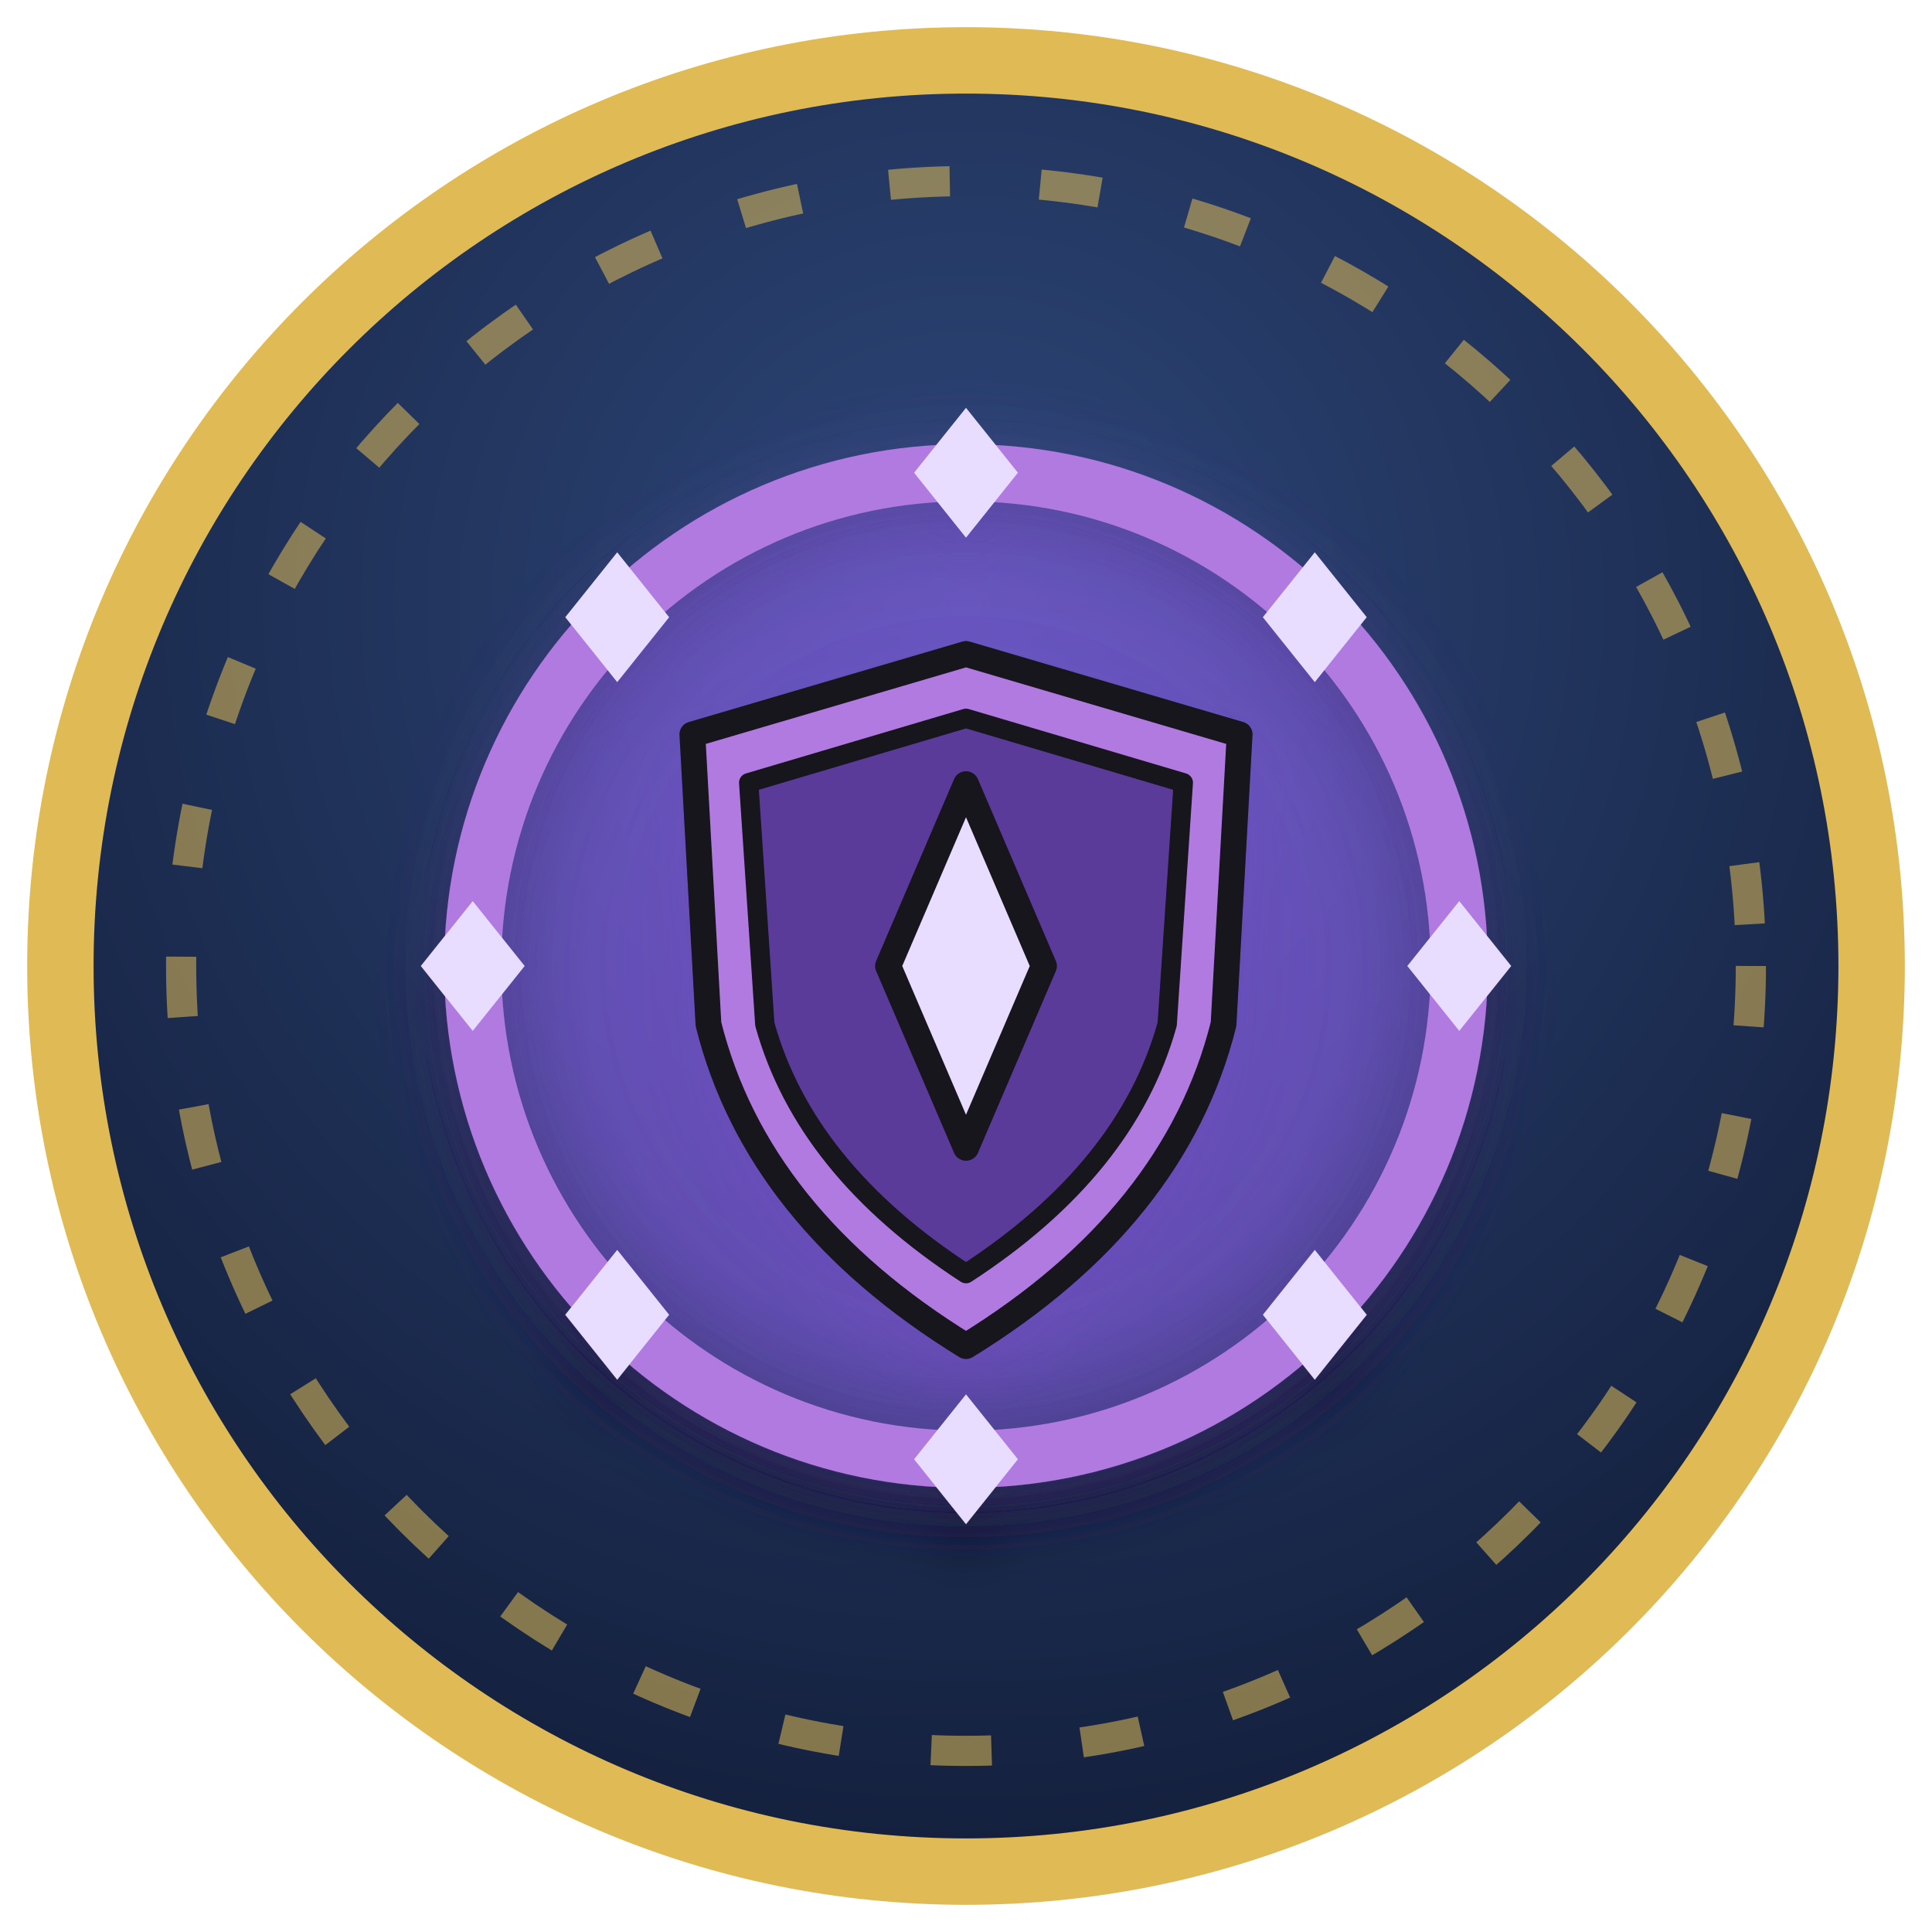
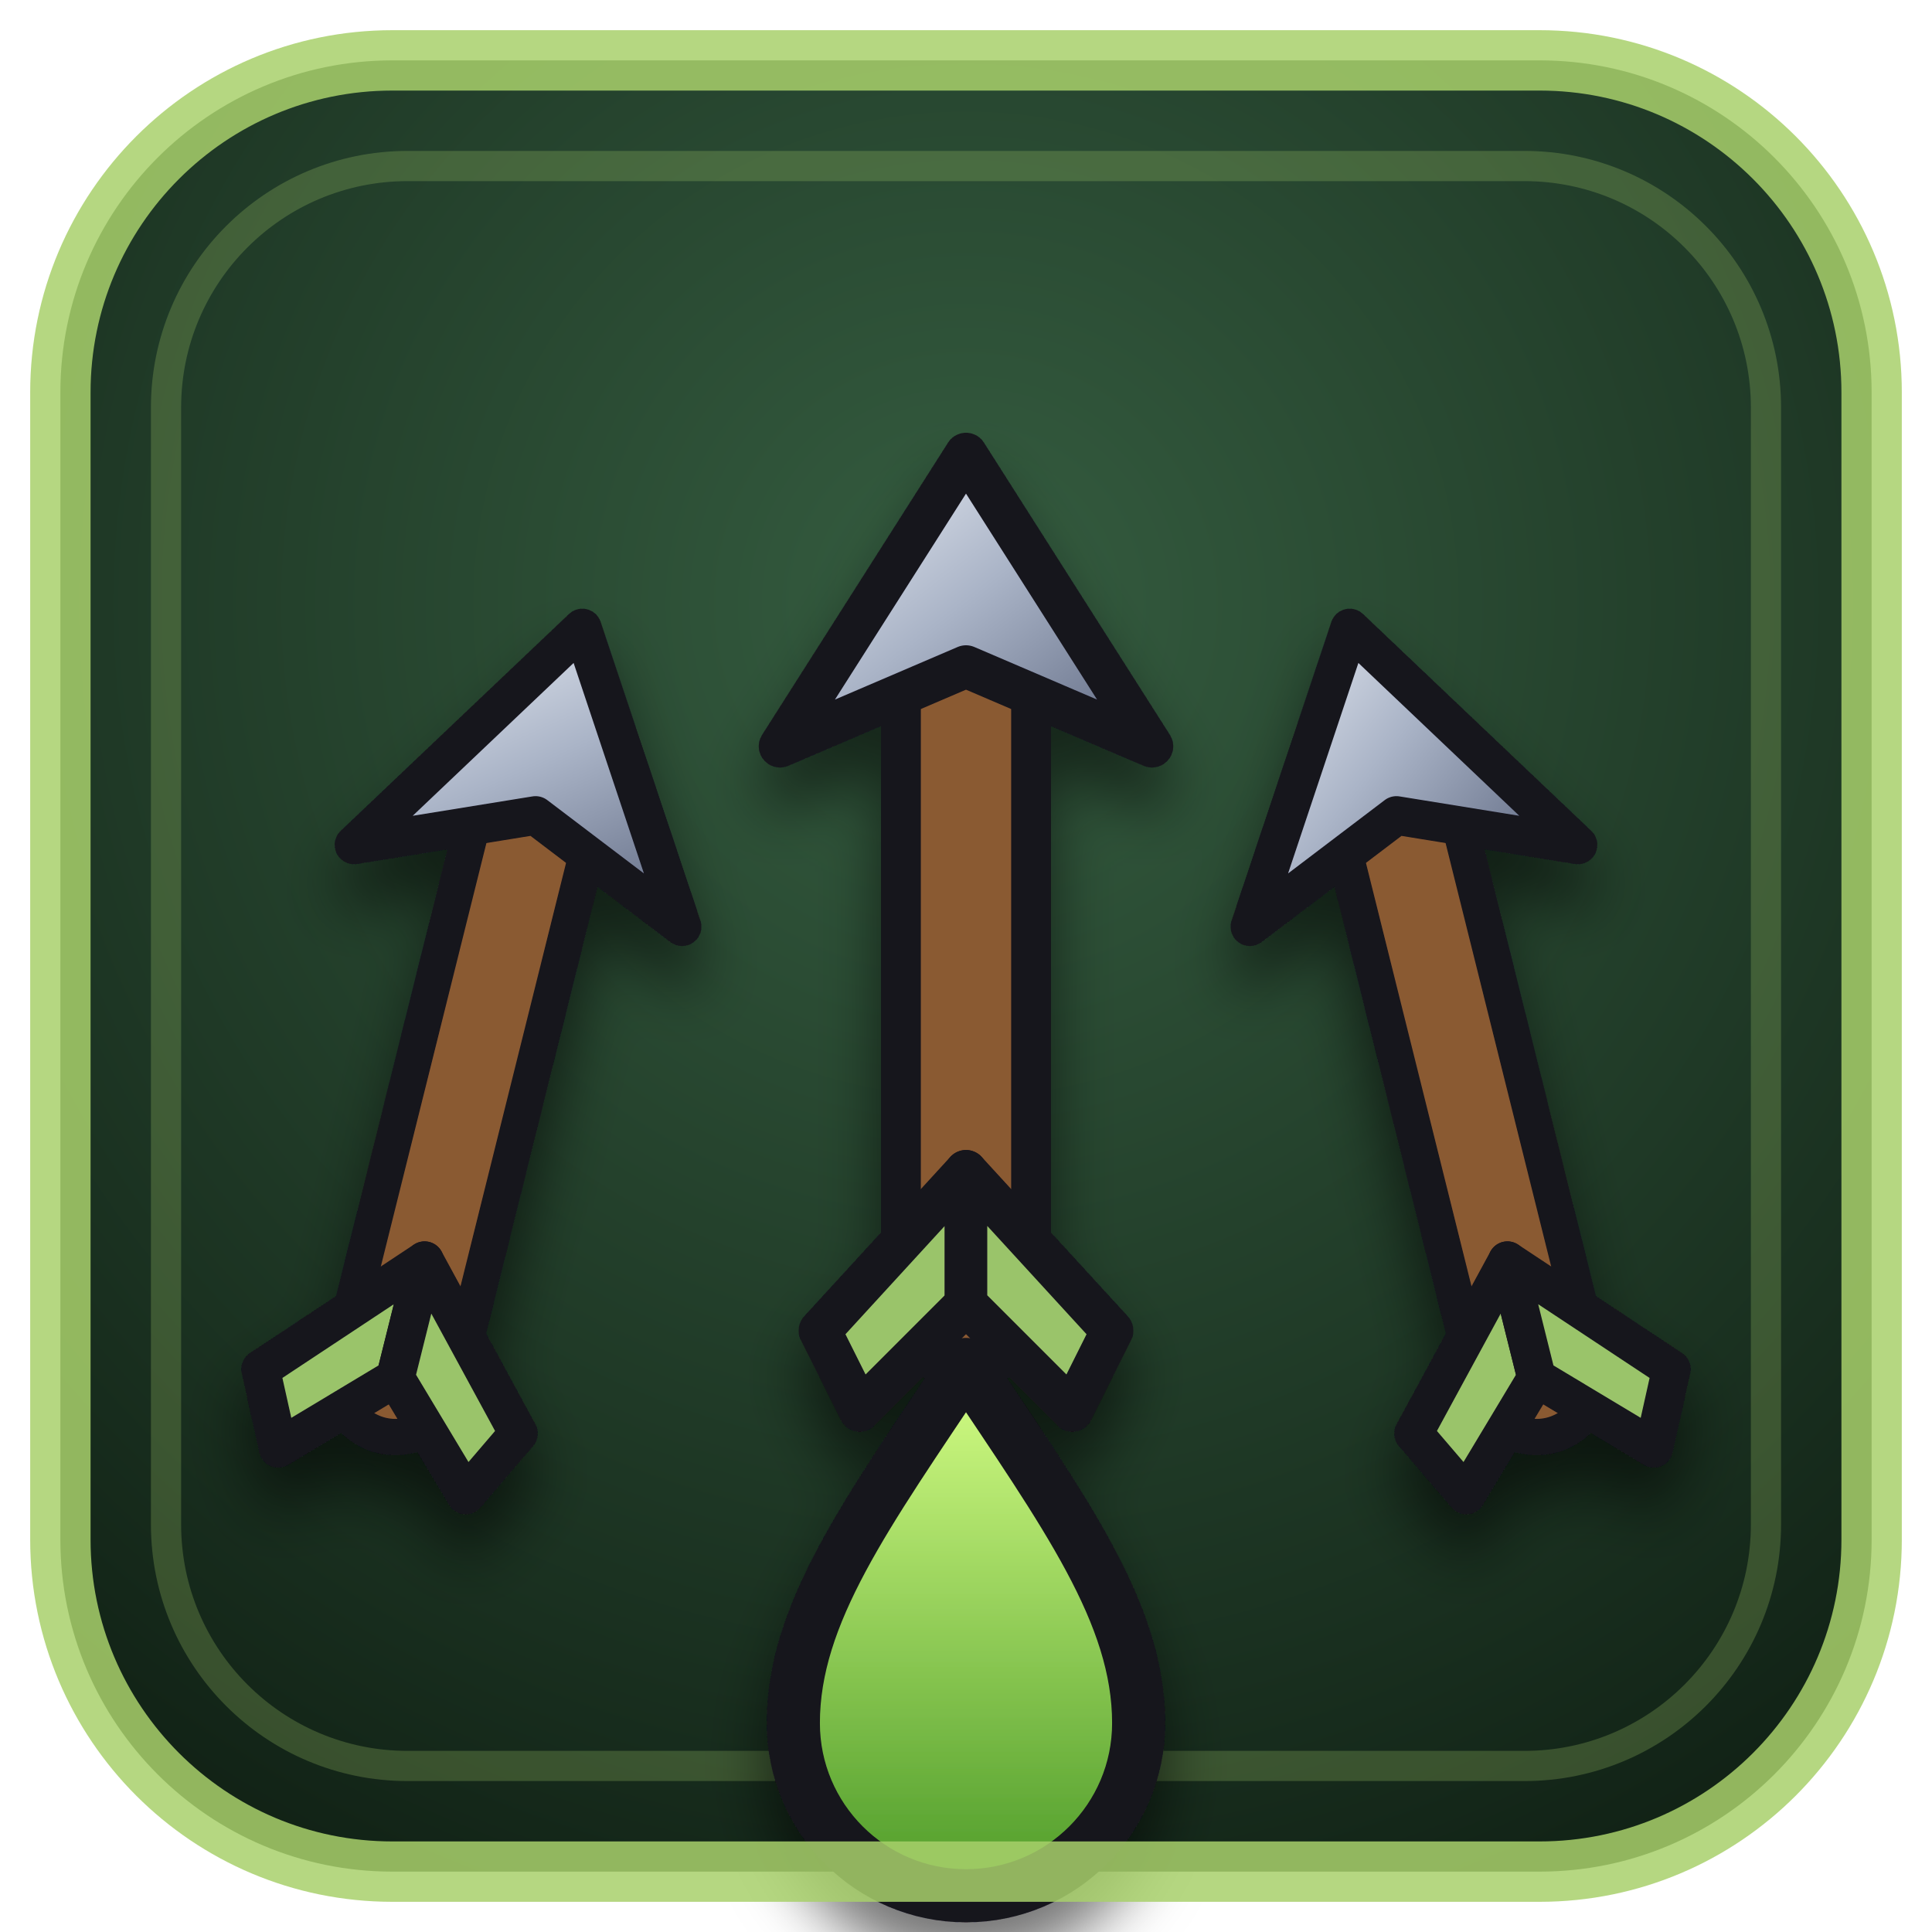
<svg xmlns="http://www.w3.org/2000/svg" viewBox="0 0 64 64" width="128" height="128">
  <defs>
    <linearGradient id="steel" x1="0" y1="0" x2="1" y2="1">
      <stop offset="0" stop-color="#f4f7fc" />
      <stop offset=".5" stop-color="#aab4c7" />
      <stop offset="1" stop-color="#5d6780" />
    </linearGradient>
    <linearGradient id="iron" x1="0" y1="0" x2="1" y2="1">
      <stop offset="0" stop-color="#9aa3b5" />
      <stop offset="1" stop-color="#454d61" />
    </linearGradient>
    <linearGradient id="gold" x1="0" y1="0" x2="0" y2="1">
      <stop offset="0" stop-color="#ffe9a8" />
      <stop offset=".55" stop-color="#e0a83c" />
      <stop offset="1" stop-color="#8a5a14" />
    </linearGradient>
    <linearGradient id="fire" x1="0" y1="0" x2="0" y2="1">
      <stop offset="0" stop-color="#e8391c" />
      <stop offset=".55" stop-color="#ff9a2e" />
      <stop offset="1" stop-color="#ffe680" />
    </linearGradient>
    <radialGradient id="fireR" cx=".45" cy=".45" r=".6">
      <stop offset="0" stop-color="#fff6c2" />
      <stop offset=".45" stop-color="#ffb43d" />
      <stop offset="1" stop-color="#d9361a" />
    </radialGradient>
    <linearGradient id="bolt" x1="0" y1="0" x2="1" y2="1">
      <stop offset="0" stop-color="#ffffff" />
      <stop offset=".5" stop-color="#a6ecff" />
      <stop offset="1" stop-color="#3fa2f0" />
    </linearGradient>
    <linearGradient id="blood" x1="0" y1="0" x2="0" y2="1">
      <stop offset="0" stop-color="#ff6060" />
      <stop offset="1" stop-color="#9a0f1c" />
    </linearGradient>
    <linearGradient id="poison" x1="0" y1="0" x2="0" y2="1">
      <stop offset="0" stop-color="#d6ff86" />
      <stop offset="1" stop-color="#4c9a28" />
    </linearGradient>
    <linearGradient id="water" x1="0" y1="0" x2="0" y2="1">
      <stop offset="0" stop-color="#b4f4ff" />
      <stop offset="1" stop-color="#2a86b8" />
    </linearGradient>
    <linearGradient id="ink" x1="0" y1="0" x2="0" y2="1">
      <stop offset="0" stop-color="#9474c4" />
      <stop offset="1" stop-color="#2a1d40" />
    </linearGradient>
    <linearGradient id="wood" x1="0" y1="0" x2="1" y2="0">
      <stop offset="0" stop-color="#c48e56" />
      <stop offset="1" stop-color="#6b4422" />
    </linearGradient>
    <linearGradient id="leaf" x1="0" y1="0" x2="1" y2="1">
      <stop offset="0" stop-color="#c4f58a" />
      <stop offset="1" stop-color="#3a8a38" />
    </linearGradient>
    <linearGradient id="hex" x1="0" y1="0" x2="0" y2="1">
      <stop offset="0" stop-color="#e09aff" />
      <stop offset="1" stop-color="#5a1f7a" />
    </linearGradient>
    <linearGradient id="bone" x1="0" y1="0" x2="0" y2="1">
      <stop offset="0" stop-color="#fbf4e2" />
      <stop offset="1" stop-color="#b8a684" />
    </linearGradient>
    <linearGradient id="heal" x1="0" y1="0" x2="0" y2="1">
      <stop offset="0" stop-color="#d4ffb0" />
      <stop offset="1" stop-color="#3fae4f" />
    </linearGradient>
    <linearGradient id="mana" x1="0" y1="0" x2="0" y2="1">
      <stop offset="0" stop-color="#bfe6ff" />
      <stop offset="1" stop-color="#2f6fd0" />
    </linearGradient>
    <linearGradient id="clay" x1="0" y1="0" x2="1" y2="1">
      <stop offset="0" stop-color="#d98a5a" />
      <stop offset="1" stop-color="#7a3a1e" />
    </linearGradient>
    <linearGradient id="hide" x1="0" y1="0" x2="0" y2="1">
      <stop offset="0" stop-color="#7a604a" />
      <stop offset="1" stop-color="#3e2e22" />
    </linearGradient>
    <linearGradient id="demon" x1="0" y1="0" x2="0" y2="1">
      <stop offset="0" stop-color="#c84a4a" />
      <stop offset="1" stop-color="#5a1418" />
    </linearGradient>
    <radialGradient id="holy" cx=".5" cy=".5" r=".5">
      <stop offset="0" stop-color="#fffbe6" />
      <stop offset=".5" stop-color="#ffe08a" stop-opacity=".8" />
      <stop offset="1" stop-color="#ffd060" stop-opacity="0" />
    </radialGradient>
    <radialGradient id="pearl" cx=".38" cy=".35" r=".7">
      <stop offset="0" stop-color="#ffffff" />
      <stop offset=".6" stop-color="#f2e6f0" />
      <stop offset="1" stop-color="#b8a8c4" />
    </radialGradient>
    <filter id="blur" x="-50%" y="-50%" width="200%" height="200%">
      <feGaussianBlur stdDeviation="2.2" />
    </filter>
    <filter id="ds" x="-20%" y="-20%" width="140%" height="140%">
      <feDropShadow dx="0" dy="1.4" stdDeviation="1" flood-color="#000" flood-opacity=".55" />
    </filter>
    <radialGradient id="bg" cx=".5" cy=".3" r=".85">
-       <stop offset="0" stop-color="#2d4678" />
-       <stop offset="1" stop-color="#0e1730" />
+       <stop offset="0" stop-color="#355d40" />
+       <stop offset="1" stop-color="#0e1d12" />
    </radialGradient>
  </defs>
-   <circle cx="32" cy="32" r="30" fill="url(#bg)" />
-   <circle cx="32" cy="32" r="26" fill="none" stroke="#e0bb55" stroke-width="1" stroke-dasharray="2 3" opacity=".55" />
-   <g filter="url(#ds)" stroke="#15121d" stroke-width="1.6" stroke-linejoin="round" stroke-linecap="round" transform="translate(32 32) scale(.86) translate(-32 -32)">
-     <g filter="url(#blur)" opacity="0.4" stroke="none">
-       <circle cx="32" cy="32" r="18" fill="#9a6aff" />
+   <rect x="2" y="2" width="60" height="60" rx="11" fill="url(#bg)" />
+   <rect x="5.5" y="5.5" width="53" height="53" rx="8" fill="none" stroke="#a8d06b" stroke-width="1" opacity="0.25" />
+   <g filter="url(#ds)" stroke="#15121d" stroke-width="1.6" stroke-linejoin="round" stroke-linecap="round">
+     <g transform="translate(16 34) rotate(14) scale(0.8)">
+       <line x1="0" y1="15.0" x2="0" y2="-8.0" stroke="#15121d" stroke-width="6.4" />
+       <line x1="0" y1="15.0" x2="0" y2="-8.0" stroke="#8a5a32" stroke-width="3.4" />
+       <path d="M0 -17.0 L7 -6.0 L0 -9.0 L-7 -6.0 Z" fill="url(#steel)" />
+       <path d="M0 10.0 L-5.5 16.0 L-4 19.0 L0 15.0 Z" fill="#9ac46b" />
+       <path d="M0 10.0 L5.5 16.0 L4 19.0 L0 15.0 Z" fill="#9ac46b" />
    </g>
-     <circle cx="32" cy="32" r="19" fill="#9a6aff" fill-opacity=".18" stroke="#b07ae0" stroke-width="2.2" />
-     <g transform="translate(51.0 32.0)">
-       <path d="M0 -2.5 L2 0 L0 2.5 L-2 0 Z" fill="#e8dcff" stroke="none" />
+     <g transform="translate(32 30) scale(0.88)">
+       <line x1="0" y1="15.0" x2="0" y2="-8.0" stroke="#15121d" stroke-width="6.4" />
+       <line x1="0" y1="15.0" x2="0" y2="-8.0" stroke="#8a5a32" stroke-width="3.4" />
+       <path d="M0 -17.0 L7 -6.0 L0 -9.0 L-7 -6.0 Z" fill="url(#steel)" />
+       <path d="M0 10.0 L-5.5 16.0 L-4 19.0 L0 15.0 Z" fill="#9ac46b" />
+       <path d="M0 10.0 L5.5 16.0 L4 19.0 L0 15.0 Z" fill="#9ac46b" />
    </g>
-     <g transform="translate(45.43503 45.43503)">
-       <path d="M0 -2.5 L2 0 L0 2.5 L-2 0 Z" fill="#e8dcff" stroke="none" />
+     <g transform="translate(48 34) rotate(-14) scale(0.8)">
+       <line x1="0" y1="15.0" x2="0" y2="-8.0" stroke="#15121d" stroke-width="6.4" />
+       <line x1="0" y1="15.0" x2="0" y2="-8.0" stroke="#8a5a32" stroke-width="3.4" />
+       <path d="M0 -17.0 L7 -6.0 L0 -9.0 L-7 -6.0 Z" fill="url(#steel)" />
+       <path d="M0 10.0 L-5.5 16.0 L-4 19.0 L0 15.0 Z" fill="#9ac46b" />
+       <path d="M0 10.0 L5.5 16.0 L4 19.0 L0 15.0 Z" fill="#9ac46b" />
    </g>
-     <g transform="translate(32.0 51.0)">
-       <path d="M0 -2.5 L2 0 L0 2.5 L-2 0 Z" fill="#e8dcff" stroke="none" />
+     <g transform="translate(32 54) scale(1.1)">
+       <path d="M0 -8 C3 -3.5 5.2 -.5 5.2 2.8 A5.2 5.2 0 0 1 -5.2 2.8 C-5.2 -.5 -3 -3.5 0 -8 Z" fill="url(#poison)" />
    </g>
-     <g transform="translate(18.56497 45.43503)">
-       <path d="M0 -2.5 L2 0 L0 2.5 L-2 0 Z" fill="#e8dcff" stroke="none" />
-     </g>
-     <g transform="translate(13.0 32.0)">
-       <path d="M0 -2.5 L2 0 L0 2.5 L-2 0 Z" fill="#e8dcff" stroke="none" />
-     </g>
-     <g transform="translate(18.56497 18.56497)">
-       <path d="M0 -2.5 L2 0 L0 2.5 L-2 0 Z" fill="#e8dcff" stroke="none" />
-     </g>
-     <g transform="translate(32 13.0)">
-       <path d="M0 -2.5 L2 0 L0 2.5 L-2 0 Z" fill="#e8dcff" stroke="none" />
-     </g>
-     <g transform="translate(45.43503 18.56497)">
-       <path d="M0 -2.5 L2 0 L0 2.5 L-2 0 Z" fill="#e8dcff" stroke="none" />
-     </g>
-     <g transform="translate(32 33) scale(0.62)">
-       <path d="M0 -21 L17 -16 L16 2 Q13 14 0 22 Q-13 14 -16 2 L-17 -16 Z" fill="#b07ae0" />
-       <path d="M0 -17 L13.5 -13 L12.5 2 Q10 11 0 17.5 Q-10 11 -12.5 2 L-13.5 -13 Z" fill="#5a3a9a" stroke-width="1.2" />
-     </g>
-     <path d="M32 25 L35 32 L32 39 L29 32 Z" fill="#e8dcff" stroke-width="1" />
  </g>
-   <circle cx="32" cy="32" r="30" fill="none" stroke="#e0bb55" stroke-width="2.2" />
+   <rect x="2" y="2" width="60" height="60" rx="11" fill="none" stroke="#a8d06b" stroke-width="2" opacity="0.85" />
</svg>
